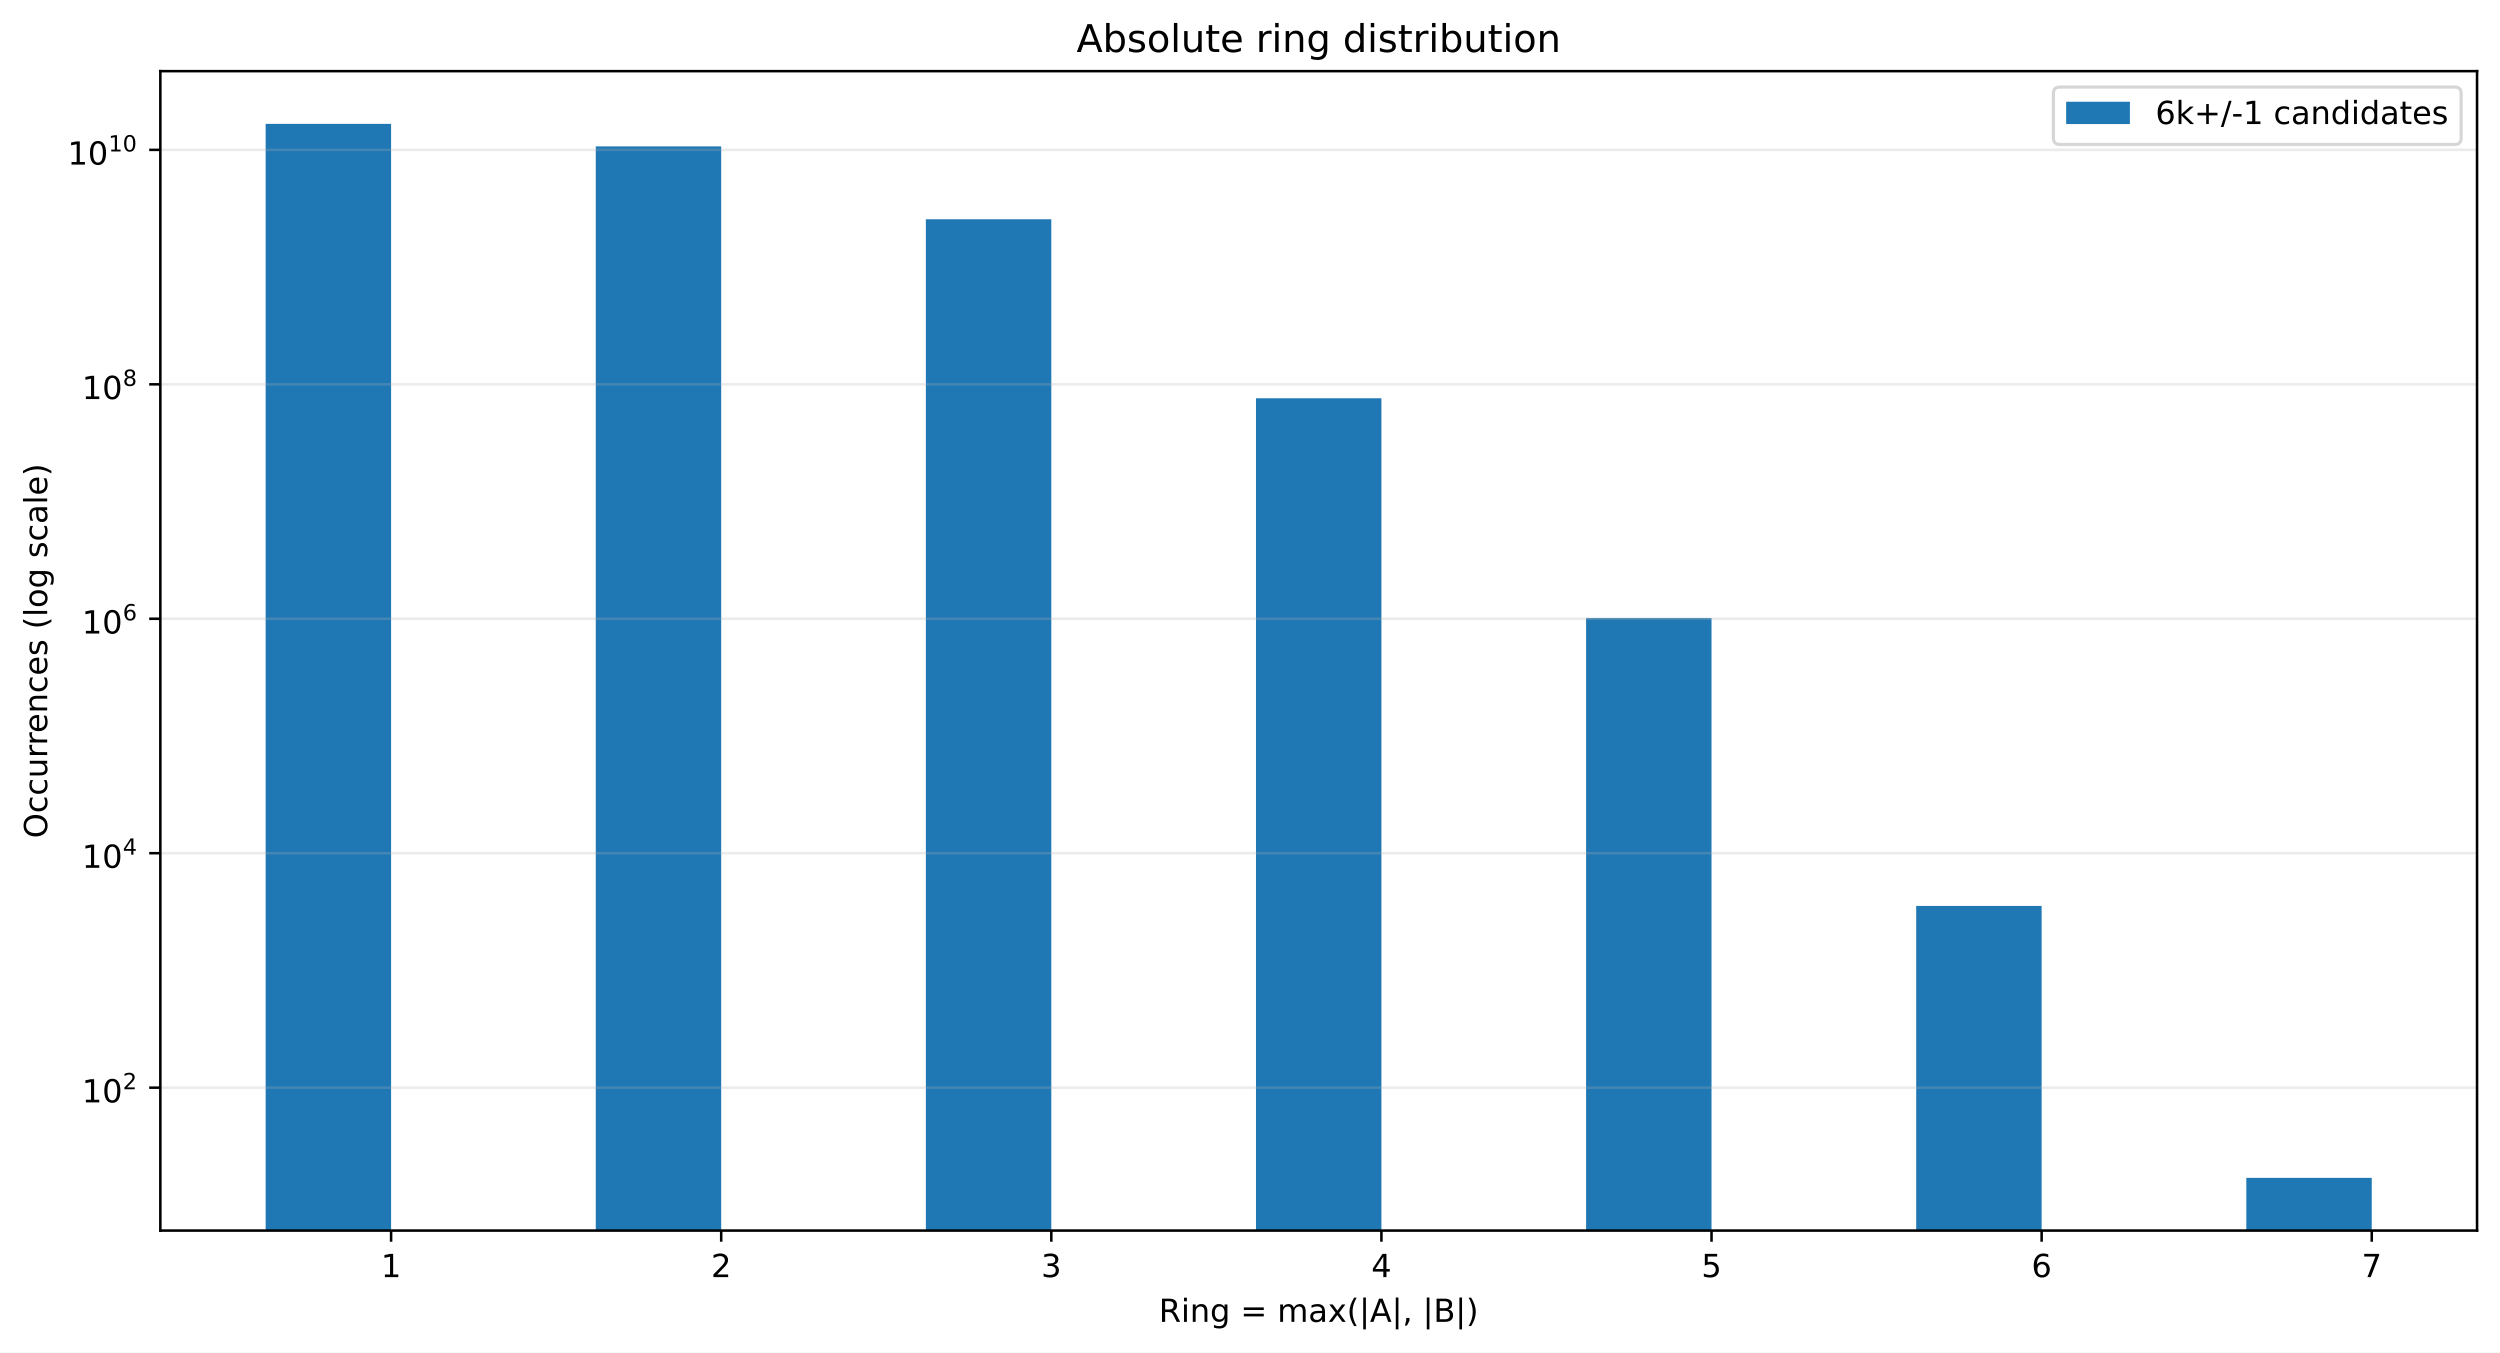
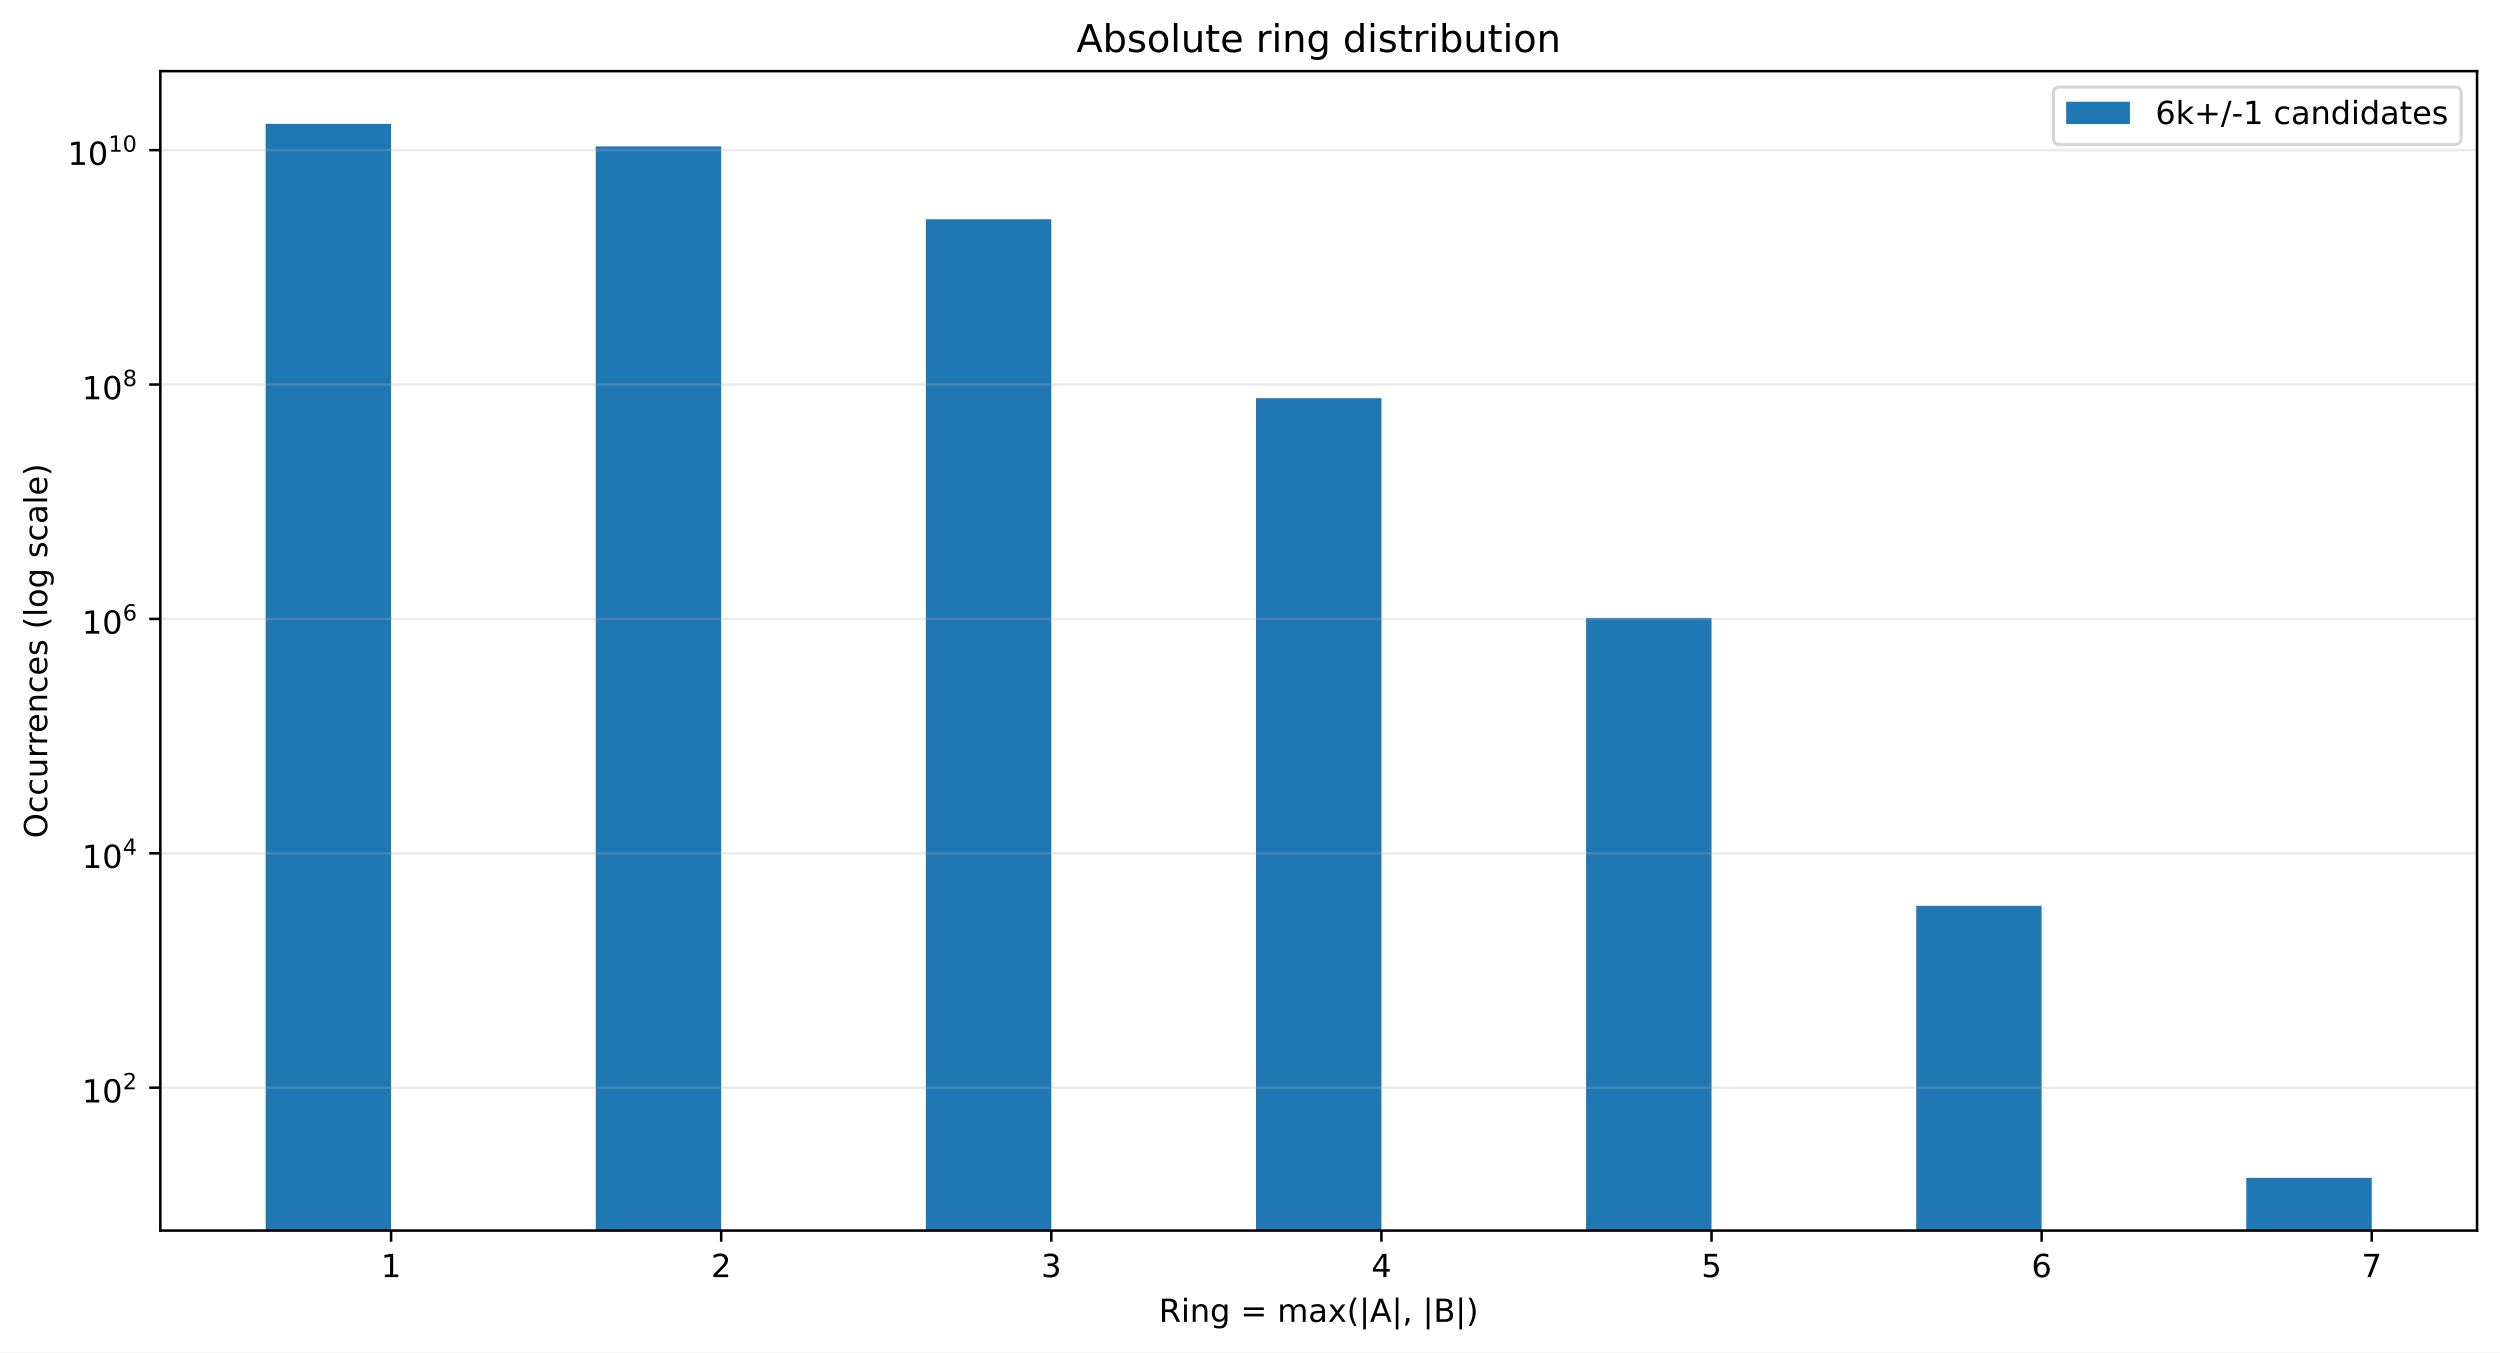
<svg xmlns="http://www.w3.org/2000/svg" xmlns:xlink="http://www.w3.org/1999/xlink" width="784.258pt" height="424.28pt" viewBox="0 0 784.258 424.28" version="1.1">
  <defs>
    <style type="text/css">*{stroke-linejoin: round; stroke-linecap: butt}</style>
  </defs>
  <g id="figure_1">
    <g id="patch_1">
      <path d="M 0 424.28  L 784.258 424.28  L 784.258 0  L 0 0  z " style="fill: #ffffff" />
    </g>
    <g id="axes_1">
      <g id="patch_2">
        <path d="M 50.301 386.036  L 777.058 386.036  L 777.058 22.318  L 50.301 22.318  z " style="fill: #ffffff" />
      </g>
      <g id="patch_3">
-         <path d="M 83.335 37188.342  L 122.687 37188.342  L 122.687 38.851  L 83.335 38.851  z " clip-path="url(#pb974963d86)" style="fill: #1f77b4" />
+         <path d="M 83.335 37179.016  L 122.687 37179.016  L 122.687 38.851  L 83.335 38.851  z " clip-path="url(#p30dd19ed59)" style="fill: #1f77b4" />
      </g>
      <g id="patch_4">
-         <path d="M 186.891 37188.342  L 226.243 37188.342  L 226.243 45.929  L 186.891 45.929  z " clip-path="url(#pb974963d86)" style="fill: #1f77b4" />
+         <path d="M 186.891 37179.016  L 226.243 37179.016  L 226.243 45.927  L 186.891 45.927  z " clip-path="url(#p30dd19ed59)" style="fill: #1f77b4" />
      </g>
      <g id="patch_5">
-         <path d="M 290.448 37188.342  L 329.799 37188.342  L 329.799 68.791  L 290.448 68.791  z " clip-path="url(#pb974963d86)" style="fill: #1f77b4" />
+         <path d="M 290.448 37179.016  L 329.799 37179.016  L 329.799 68.783  L 290.448 68.783  z " clip-path="url(#p30dd19ed59)" style="fill: #1f77b4" />
      </g>
      <g id="patch_6">
-         <path d="M 394.004 37188.342  L 433.355 37188.342  L 433.355 124.928  L 394.004 124.928  z " clip-path="url(#pb974963d86)" style="fill: #1f77b4" />
+         <path d="M 394.004 37179.016  L 433.355 37179.016  L 433.355 124.906  L 394.004 124.906  z " clip-path="url(#p30dd19ed59)" style="fill: #1f77b4" />
      </g>
      <g id="patch_7">
-         <path d="M 497.56 37188.342  L 536.912 37188.342  L 536.912 193.902  L 497.56 193.902  z " clip-path="url(#pb974963d86)" style="fill: #1f77b4" />
+         <path d="M 497.56 37179.016  L 536.912 37179.016  L 536.912 193.861  L 497.56 193.861  z " clip-path="url(#p30dd19ed59)" style="fill: #1f77b4" />
      </g>
      <g id="patch_8">
-         <path d="M 601.116 37188.342  L 640.468 37188.342  L 640.468 284.192  L 601.116 284.192  z " clip-path="url(#pb974963d86)" style="fill: #1f77b4" />
+         <path d="M 601.116 37179.016  L 640.468 37179.016  L 640.468 284.151  L 601.116 284.151  z " clip-path="url(#p30dd19ed59)" style="fill: #1f77b4" />
      </g>
      <g id="patch_9">
-         <path d="M 704.673 37188.342  L 744.024 37188.342  L 744.024 369.503  L 704.673 369.503  z " clip-path="url(#pb974963d86)" style="fill: #1f77b4" />
+         <path d="M 704.673 37179.016  L 744.024 37179.016  L 744.024 369.503  L 704.673 369.503  z " clip-path="url(#p30dd19ed59)" style="fill: #1f77b4" />
      </g>
      <g id="matplotlib.axis_1">
        <g id="xtick_1">
          <g id="line2d_1">
            <defs>
-               <path id="m0946e44cff" d="M 0 0  L 0 3.5  " style="stroke: #000000; stroke-width: 0.8" />
+               <path id="m2ddcce2c73" d="M 0 0  L 0 3.5  " style="stroke: #000000; stroke-width: 0.8" />
            </defs>
            <g>
-               <use xlink:href="#m0946e44cff" x="122.687" y="386.036" style="stroke: #000000; stroke-width: 0.8" />
+               <use xlink:href="#m2ddcce2c73" x="122.687" y="386.036" style="stroke: #000000; stroke-width: 0.8" />
            </g>
          </g>
          <g id="text_1">
            <g transform="translate(119.5053 400.6334) scale(0.1 -0.1)">
              <defs>
                <path id="DejaVuSans-14" d="M 794 531  L 1825 531  L 1825 4091  L 703 3866  L 703 4441  L 1819 4666  L 2450 4666  L 2450 531  L 3481 531  L 3481 0  L 794 0  L 794 531  z " transform="scale(0.015625)" />
              </defs>
              <use xlink:href="#DejaVuSans-14" />
            </g>
          </g>
        </g>
        <g id="xtick_2">
          <g id="line2d_2">
            <g>
-               <use xlink:href="#m0946e44cff" x="226.243" y="386.036" style="stroke: #000000; stroke-width: 0.8" />
+               <use xlink:href="#m2ddcce2c73" x="226.243" y="386.036" style="stroke: #000000; stroke-width: 0.8" />
            </g>
          </g>
          <g id="text_2">
            <g transform="translate(223.0616 400.6334) scale(0.1 -0.1)">
              <defs>
                <path id="DejaVuSans-15" d="M 1228 531  L 3431 531  L 3431 0  L 469 0  L 469 531  Q 828 903 1448 1529  Q 2069 2156 2228 2338  Q 2531 2678 2651 2914  Q 2772 3150 2772 3378  Q 2772 3750 2511 3984  Q 2250 4219 1831 4219  Q 1534 4219 1204 4116  Q 875 4013 500 3803  L 500 4441  Q 881 4594 1212 4672  Q 1544 4750 1819 4750  Q 2544 4750 2975 4387  Q 3406 4025 3406 3419  Q 3406 3131 3298 2873  Q 3191 2616 2906 2266  Q 2828 2175 2409 1742  Q 1991 1309 1228 531  z " transform="scale(0.015625)" />
              </defs>
              <use xlink:href="#DejaVuSans-15" />
            </g>
          </g>
        </g>
        <g id="xtick_3">
          <g id="line2d_3">
            <g>
-               <use xlink:href="#m0946e44cff" x="329.799" y="386.036" style="stroke: #000000; stroke-width: 0.8" />
+               <use xlink:href="#m2ddcce2c73" x="329.799" y="386.036" style="stroke: #000000; stroke-width: 0.8" />
            </g>
          </g>
          <g id="text_3">
            <g transform="translate(326.6178 400.6334) scale(0.1 -0.1)">
              <defs>
                <path id="DejaVuSans-16" d="M 2597 2516  Q 3050 2419 3304 2112  Q 3559 1806 3559 1356  Q 3559 666 3084 287  Q 2609 -91 1734 -91  Q 1441 -91 1130 -33  Q 819 25 488 141  L 488 750  Q 750 597 1062 519  Q 1375 441 1716 441  Q 2309 441 2620 675  Q 2931 909 2931 1356  Q 2931 1769 2642 2001  Q 2353 2234 1838 2234  L 1294 2234  L 1294 2753  L 1863 2753  Q 2328 2753 2575 2939  Q 2822 3125 2822 3475  Q 2822 3834 2567 4026  Q 2313 4219 1838 4219  Q 1578 4219 1281 4162  Q 984 4106 628 3988  L 628 4550  Q 988 4650 1302 4700  Q 1616 4750 1894 4750  Q 2613 4750 3031 4423  Q 3450 4097 3450 3541  Q 3450 3153 3228 2886  Q 3006 2619 2597 2516  z " transform="scale(0.015625)" />
              </defs>
              <use xlink:href="#DejaVuSans-16" />
            </g>
          </g>
        </g>
        <g id="xtick_4">
          <g id="line2d_4">
            <g>
-               <use xlink:href="#m0946e44cff" x="433.355" y="386.036" style="stroke: #000000; stroke-width: 0.8" />
+               <use xlink:href="#m2ddcce2c73" x="433.355" y="386.036" style="stroke: #000000; stroke-width: 0.8" />
            </g>
          </g>
          <g id="text_4">
            <g transform="translate(430.174 400.6334) scale(0.1 -0.1)">
              <defs>
                <path id="DejaVuSans-17" d="M 2419 4116  L 825 1625  L 2419 1625  L 2419 4116  z M 2253 4666  L 3047 4666  L 3047 1625  L 3713 1625  L 3713 1100  L 3047 1100  L 3047 0  L 2419 0  L 2419 1100  L 313 1100  L 313 1709  L 2253 4666  z " transform="scale(0.015625)" />
              </defs>
              <use xlink:href="#DejaVuSans-17" />
            </g>
          </g>
        </g>
        <g id="xtick_5">
          <g id="line2d_5">
            <g>
-               <use xlink:href="#m0946e44cff" x="536.912" y="386.036" style="stroke: #000000; stroke-width: 0.8" />
+               <use xlink:href="#m2ddcce2c73" x="536.912" y="386.036" style="stroke: #000000; stroke-width: 0.8" />
            </g>
          </g>
          <g id="text_5">
            <g transform="translate(533.7303 400.6334) scale(0.1 -0.1)">
              <defs>
                <path id="DejaVuSans-18" d="M 691 4666  L 3169 4666  L 3169 4134  L 1269 4134  L 1269 2991  Q 1406 3038 1543 3061  Q 1681 3084 1819 3084  Q 2600 3084 3056 2656  Q 3513 2228 3513 1497  Q 3513 744 3044 326  Q 2575 -91 1722 -91  Q 1428 -91 1123 -41  Q 819 9 494 109  L 494 744  Q 775 591 1075 516  Q 1375 441 1709 441  Q 2250 441 2565 725  Q 2881 1009 2881 1497  Q 2881 1984 2565 2268  Q 2250 2553 1709 2553  Q 1456 2553 1204 2497  Q 953 2441 691 2322  L 691 4666  z " transform="scale(0.015625)" />
              </defs>
              <use xlink:href="#DejaVuSans-18" />
            </g>
          </g>
        </g>
        <g id="xtick_6">
          <g id="line2d_6">
            <g>
-               <use xlink:href="#m0946e44cff" x="640.468" y="386.036" style="stroke: #000000; stroke-width: 0.8" />
+               <use xlink:href="#m2ddcce2c73" x="640.468" y="386.036" style="stroke: #000000; stroke-width: 0.8" />
            </g>
          </g>
          <g id="text_6">
            <g transform="translate(637.2865 400.6334) scale(0.1 -0.1)">
              <defs>
                <path id="DejaVuSans-19" d="M 2113 2584  Q 1688 2584 1439 2293  Q 1191 2003 1191 1497  Q 1191 994 1439 701  Q 1688 409 2113 409  Q 2538 409 2786 701  Q 3034 994 3034 1497  Q 3034 2003 2786 2293  Q 2538 2584 2113 2584  z M 3366 4563  L 3366 3988  Q 3128 4100 2886 4159  Q 2644 4219 2406 4219  Q 1781 4219 1451 3797  Q 1122 3375 1075 2522  Q 1259 2794 1537 2939  Q 1816 3084 2150 3084  Q 2853 3084 3261 2657  Q 3669 2231 3669 1497  Q 3669 778 3244 343  Q 2819 -91 2113 -91  Q 1303 -91 875 529  Q 447 1150 447 2328  Q 447 3434 972 4092  Q 1497 4750 2381 4750  Q 2619 4750 2861 4703  Q 3103 4656 3366 4563  z " transform="scale(0.015625)" />
              </defs>
              <use xlink:href="#DejaVuSans-19" />
            </g>
          </g>
        </g>
        <g id="xtick_7">
          <g id="line2d_7">
            <g>
-               <use xlink:href="#m0946e44cff" x="744.024" y="386.036" style="stroke: #000000; stroke-width: 0.8" />
+               <use xlink:href="#m2ddcce2c73" x="744.024" y="386.036" style="stroke: #000000; stroke-width: 0.8" />
            </g>
          </g>
          <g id="text_7">
            <g transform="translate(740.8427 400.6334) scale(0.1 -0.1)">
              <defs>
                <path id="DejaVuSans-1a" d="M 525 4666  L 3525 4666  L 3525 4397  L 1831 0  L 1172 0  L 2766 4134  L 525 4134  L 525 4666  z " transform="scale(0.015625)" />
              </defs>
              <use xlink:href="#DejaVuSans-1a" />
            </g>
          </g>
        </g>
        <g id="text_8">
          <g transform="translate(363.5437 414.678) scale(0.1 -0.1)">
            <defs>
              <path id="DejaVuSans-35" d="M 2841 2188  Q 3044 2119 3236 1894  Q 3428 1669 3622 1275  L 4263 0  L 3584 0  L 2988 1197  Q 2756 1666 2539 1819  Q 2322 1972 1947 1972  L 1259 1972  L 1259 0  L 628 0  L 628 4666  L 2053 4666  Q 2853 4666 3247 4331  Q 3641 3997 3641 3322  Q 3641 2881 3436 2590  Q 3231 2300 2841 2188  z M 1259 4147  L 1259 2491  L 2053 2491  Q 2509 2491 2742 2702  Q 2975 2913 2975 3322  Q 2975 3731 2742 3939  Q 2509 4147 2053 4147  L 1259 4147  z " transform="scale(0.015625)" />
              <path id="DejaVuSans-4c" d="M 603 3500  L 1178 3500  L 1178 0  L 603 0  L 603 3500  z M 603 4863  L 1178 4863  L 1178 4134  L 603 4134  L 603 4863  z " transform="scale(0.015625)" />
              <path id="DejaVuSans-51" d="M 3513 2113  L 3513 0  L 2938 0  L 2938 2094  Q 2938 2591 2744 2837  Q 2550 3084 2163 3084  Q 1697 3084 1428 2787  Q 1159 2491 1159 1978  L 1159 0  L 581 0  L 581 3500  L 1159 3500  L 1159 2956  Q 1366 3272 1645 3428  Q 1925 3584 2291 3584  Q 2894 3584 3203 3211  Q 3513 2838 3513 2113  z " transform="scale(0.015625)" />
              <path id="DejaVuSans-4a" d="M 2906 1791  Q 2906 2416 2648 2759  Q 2391 3103 1925 3103  Q 1463 3103 1205 2759  Q 947 2416 947 1791  Q 947 1169 1205 825  Q 1463 481 1925 481  Q 2391 481 2648 825  Q 2906 1169 2906 1791  z M 3481 434  Q 3481 -459 3084 -895  Q 2688 -1331 1869 -1331  Q 1566 -1331 1297 -1286  Q 1028 -1241 775 -1147  L 775 -588  Q 1028 -725 1275 -790  Q 1522 -856 1778 -856  Q 2344 -856 2625 -561  Q 2906 -266 2906 331  L 2906 616  Q 2728 306 2450 153  Q 2172 0 1784 0  Q 1141 0 747 490  Q 353 981 353 1791  Q 353 2603 747 3093  Q 1141 3584 1784 3584  Q 2172 3584 2450 3431  Q 2728 3278 2906 2969  L 2906 3500  L 3481 3500  L 3481 434  z " transform="scale(0.015625)" />
              <path id="DejaVuSans-3" transform="scale(0.015625)" />
              <path id="DejaVuSans-20" d="M 678 2906  L 4684 2906  L 4684 2381  L 678 2381  L 678 2906  z M 678 1631  L 4684 1631  L 4684 1100  L 678 1100  L 678 1631  z " transform="scale(0.015625)" />
              <path id="DejaVuSans-50" d="M 3328 2828  Q 3544 3216 3844 3400  Q 4144 3584 4550 3584  Q 5097 3584 5394 3201  Q 5691 2819 5691 2113  L 5691 0  L 5113 0  L 5113 2094  Q 5113 2597 4934 2840  Q 4756 3084 4391 3084  Q 3944 3084 3684 2787  Q 3425 2491 3425 1978  L 3425 0  L 2847 0  L 2847 2094  Q 2847 2600 2669 2842  Q 2491 3084 2119 3084  Q 1678 3084 1418 2786  Q 1159 2488 1159 1978  L 1159 0  L 581 0  L 581 3500  L 1159 3500  L 1159 2956  Q 1356 3278 1631 3431  Q 1906 3584 2284 3584  Q 2666 3584 2933 3390  Q 3200 3197 3328 2828  z " transform="scale(0.015625)" />
              <path id="DejaVuSans-44" d="M 2194 1759  Q 1497 1759 1228 1600  Q 959 1441 959 1056  Q 959 750 1161 570  Q 1363 391 1709 391  Q 2188 391 2477 730  Q 2766 1069 2766 1631  L 2766 1759  L 2194 1759  z M 3341 1997  L 3341 0  L 2766 0  L 2766 531  Q 2569 213 2275 61  Q 1981 -91 1556 -91  Q 1019 -91 701 211  Q 384 513 384 1019  Q 384 1609 779 1909  Q 1175 2209 1959 2209  L 2766 2209  L 2766 2266  Q 2766 2663 2505 2880  Q 2244 3097 1772 3097  Q 1472 3097 1187 3025  Q 903 2953 641 2809  L 641 3341  Q 956 3463 1253 3523  Q 1550 3584 1831 3584  Q 2591 3584 2966 3190  Q 3341 2797 3341 1997  z " transform="scale(0.015625)" />
              <path id="DejaVuSans-5b" d="M 3513 3500  L 2247 1797  L 3578 0  L 2900 0  L 1881 1375  L 863 0  L 184 0  L 1544 1831  L 300 3500  L 978 3500  L 1906 2253  L 2834 3500  L 3513 3500  z " transform="scale(0.015625)" />
              <path id="DejaVuSans-b" d="M 1984 4856  Q 1566 4138 1362 3434  Q 1159 2731 1159 2009  Q 1159 1288 1364 580  Q 1569 -128 1984 -844  L 1484 -844  Q 1016 -109 783 600  Q 550 1309 550 2009  Q 550 2706 781 3412  Q 1013 4119 1484 4856  L 1984 4856  z " transform="scale(0.015625)" />
              <path id="DejaVuSans-5f" d="M 1344 4891  L 1344 -1509  L 813 -1509  L 813 4891  L 1344 4891  z " transform="scale(0.015625)" />
              <path id="DejaVuSans-24" d="M 2188 4044  L 1331 1722  L 3047 1722  L 2188 4044  z M 1831 4666  L 2547 4666  L 4325 0  L 3669 0  L 3244 1197  L 1141 1197  L 716 0  L 50 0  L 1831 4666  z " transform="scale(0.015625)" />
              <path id="DejaVuSans-f" d="M 750 794  L 1409 794  L 1409 256  L 897 -744  L 494 -744  L 750 256  L 750 794  z " transform="scale(0.015625)" />
              <path id="DejaVuSans-25" d="M 1259 2228  L 1259 519  L 2272 519  Q 2781 519 3026 730  Q 3272 941 3272 1375  Q 3272 1813 3026 2020  Q 2781 2228 2272 2228  L 1259 2228  z M 1259 4147  L 1259 2741  L 2194 2741  Q 2656 2741 2882 2914  Q 3109 3088 3109 3444  Q 3109 3797 2882 3972  Q 2656 4147 2194 4147  L 1259 4147  z M 628 4666  L 2241 4666  Q 2963 4666 3353 4366  Q 3744 4066 3744 3513  Q 3744 3084 3544 2831  Q 3344 2578 2956 2516  Q 3422 2416 3680 2098  Q 3938 1781 3938 1306  Q 3938 681 3513 340  Q 3088 0 2303 0  L 628 0  L 628 4666  z " transform="scale(0.015625)" />
              <path id="DejaVuSans-c" d="M 513 4856  L 1013 4856  Q 1481 4119 1714 3412  Q 1947 2706 1947 2009  Q 1947 1309 1714 600  Q 1481 -109 1013 -844  L 513 -844  Q 928 -128 1133 580  Q 1338 1288 1338 2009  Q 1338 2731 1133 3434  Q 928 4138 513 4856  z " transform="scale(0.015625)" />
            </defs>
            <use xlink:href="#DejaVuSans-35" />
            <use xlink:href="#DejaVuSans-4c" transform="translate(69.48438 0)" />
            <use xlink:href="#DejaVuSans-51" transform="translate(97.26562 0)" />
            <use xlink:href="#DejaVuSans-4a" transform="translate(160.6406 0)" />
            <use xlink:href="#DejaVuSans-3" transform="translate(224.125 0)" />
            <use xlink:href="#DejaVuSans-20" transform="translate(255.9062 0)" />
            <use xlink:href="#DejaVuSans-3" transform="translate(339.7031 0)" />
            <use xlink:href="#DejaVuSans-50" transform="translate(371.4844 0)" />
            <use xlink:href="#DejaVuSans-44" transform="translate(468.8906 0)" />
            <use xlink:href="#DejaVuSans-5b" transform="translate(530.1719 0)" />
            <use xlink:href="#DejaVuSans-b" transform="translate(589.3594 0)" />
            <use xlink:href="#DejaVuSans-5f" transform="translate(628.375 0)" />
            <use xlink:href="#DejaVuSans-24" transform="translate(662.0625 0)" />
            <use xlink:href="#DejaVuSans-5f" transform="translate(730.4688 0)" />
            <use xlink:href="#DejaVuSans-f" transform="translate(764.1562 0)" />
            <use xlink:href="#DejaVuSans-3" transform="translate(795.9375 0)" />
            <use xlink:href="#DejaVuSans-5f" transform="translate(827.7188 0)" />
            <use xlink:href="#DejaVuSans-25" transform="translate(861.4062 0)" />
            <use xlink:href="#DejaVuSans-5f" transform="translate(930.0156 0)" />
            <use xlink:href="#DejaVuSans-c" transform="translate(963.7031 0)" />
          </g>
        </g>
      </g>
      <g id="matplotlib.axis_2">
        <g id="ytick_1">
          <g id="line2d_8">
-             <path d="M 50.301 341.204  L 777.058 341.204  " clip-path="url(#pb974963d86)" style="fill: none; stroke: #b0b0b0; stroke-opacity: 0.25; stroke-width: 0.8; stroke-linecap: square" />
+             <path d="M 50.301 341.211  L 777.058 341.211  " clip-path="url(#p30dd19ed59)" style="fill: none; stroke: #b0b0b0; stroke-opacity: 0.25; stroke-width: 0.8; stroke-linecap: square" />
          </g>
          <g id="line2d_9">
            <defs>
-               <path id="m77a30670a9" d="M 0 0  L -3.5 0  " style="stroke: #000000; stroke-width: 0.8" />
+               <path id="mad14b62187" d="M 0 0  L -3.5 0  " style="stroke: #000000; stroke-width: 0.8" />
            </defs>
            <g>
-               <use xlink:href="#m77a30670a9" x="50.301" y="341.204" style="stroke: #000000; stroke-width: 0.8" />
+               <use xlink:href="#mad14b62187" x="50.301" y="341.211" style="stroke: #000000; stroke-width: 0.8" />
            </g>
          </g>
          <g id="text_9">
-             <g transform="translate(25.70078 345.904) scale(0.1 -0.1)">
+             <g transform="translate(25.70078 345.9112) scale(0.1 -0.1)">
              <defs>
                <path id="DejaVuSans-13" d="M 2034 4250  Q 1547 4250 1301 3770  Q 1056 3291 1056 2328  Q 1056 1369 1301 889  Q 1547 409 2034 409  Q 2525 409 2770 889  Q 3016 1369 3016 2328  Q 3016 3291 2770 3770  Q 2525 4250 2034 4250  z M 2034 4750  Q 2819 4750 3233 4129  Q 3647 3509 3647 2328  Q 3647 1150 3233 529  Q 2819 -91 2034 -91  Q 1250 -91 836 529  Q 422 1150 422 2328  Q 422 3509 836 4129  Q 1250 4750 2034 4750  z " transform="scale(0.015625)" />
              </defs>
              <use xlink:href="#DejaVuSans-14" transform="translate(0 0.746875)" />
              <use xlink:href="#DejaVuSans-13" transform="translate(63.62305 0.746875)" />
              <use xlink:href="#DejaVuSans-15" transform="translate(128.2031 42.04688) scale(0.7)" />
            </g>
          </g>
        </g>
        <g id="ytick_2">
          <g id="line2d_10">
-             <path d="M 50.301 267.657  L 777.058 267.657  " clip-path="url(#pb974963d86)" style="fill: none; stroke: #b0b0b0; stroke-opacity: 0.25; stroke-width: 0.8; stroke-linecap: square" />
+             <path d="M 50.301 267.683  L 777.058 267.683  " clip-path="url(#p30dd19ed59)" style="fill: none; stroke: #b0b0b0; stroke-opacity: 0.25; stroke-width: 0.8; stroke-linecap: square" />
          </g>
          <g id="line2d_11">
            <g>
-               <use xlink:href="#m77a30670a9" x="50.301" y="267.657" style="stroke: #000000; stroke-width: 0.8" />
+               <use xlink:href="#mad14b62187" x="50.301" y="267.683" style="stroke: #000000; stroke-width: 0.8" />
            </g>
          </g>
          <g id="text_10">
-             <g transform="translate(25.70078 272.3068) scale(0.1 -0.1)">
+             <g transform="translate(25.70078 272.3326) scale(0.1 -0.1)">
              <use xlink:href="#DejaVuSans-14" transform="translate(0 0.665625)" />
              <use xlink:href="#DejaVuSans-13" transform="translate(63.62305 0.665625)" />
              <use xlink:href="#DejaVuSans-17" transform="translate(128.2031 41.96563) scale(0.7)" />
            </g>
          </g>
        </g>
        <g id="ytick_3">
          <g id="line2d_12">
-             <path d="M 50.301 194.11  L 777.058 194.11  " clip-path="url(#pb974963d86)" style="fill: none; stroke: #b0b0b0; stroke-opacity: 0.25; stroke-width: 0.8; stroke-linecap: square" />
+             <path d="M 50.301 194.154  L 777.058 194.154  " clip-path="url(#p30dd19ed59)" style="fill: none; stroke: #b0b0b0; stroke-opacity: 0.25; stroke-width: 0.8; stroke-linecap: square" />
          </g>
          <g id="line2d_13">
            <g>
-               <use xlink:href="#m77a30670a9" x="50.301" y="194.11" style="stroke: #000000; stroke-width: 0.8" />
+               <use xlink:href="#mad14b62187" x="50.301" y="194.154" style="stroke: #000000; stroke-width: 0.8" />
            </g>
          </g>
          <g id="text_11">
-             <g transform="translate(25.70078 198.8096) scale(0.1 -0.1)">
+             <g transform="translate(25.70078 198.8541) scale(0.1 -0.1)">
              <use xlink:href="#DejaVuSans-14" transform="translate(0 0.746875)" />
              <use xlink:href="#DejaVuSans-13" transform="translate(63.62305 0.746875)" />
              <use xlink:href="#DejaVuSans-19" transform="translate(128.2031 42.04688) scale(0.7)" />
            </g>
          </g>
        </g>
        <g id="ytick_4">
          <g id="line2d_14">
-             <path d="M 50.301 120.562  L 777.058 120.562  " clip-path="url(#pb974963d86)" style="fill: none; stroke: #b0b0b0; stroke-opacity: 0.25; stroke-width: 0.8; stroke-linecap: square" />
+             <path d="M 50.301 120.626  L 777.058 120.626  " clip-path="url(#p30dd19ed59)" style="fill: none; stroke: #b0b0b0; stroke-opacity: 0.25; stroke-width: 0.8; stroke-linecap: square" />
          </g>
          <g id="line2d_15">
            <g>
-               <use xlink:href="#m77a30670a9" x="50.301" y="120.562" style="stroke: #000000; stroke-width: 0.8" />
+               <use xlink:href="#mad14b62187" x="50.301" y="120.626" style="stroke: #000000; stroke-width: 0.8" />
            </g>
          </g>
          <g id="text_12">
-             <g transform="translate(25.70078 125.2625) scale(0.1 -0.1)">
+             <g transform="translate(25.70078 125.3255) scale(0.1 -0.1)">
              <defs>
                <path id="DejaVuSans-1b" d="M 2034 2216  Q 1584 2216 1326 1975  Q 1069 1734 1069 1313  Q 1069 891 1326 650  Q 1584 409 2034 409  Q 2484 409 2743 651  Q 3003 894 3003 1313  Q 3003 1734 2745 1975  Q 2488 2216 2034 2216  z M 1403 2484  Q 997 2584 770 2862  Q 544 3141 544 3541  Q 544 4100 942 4425  Q 1341 4750 2034 4750  Q 2731 4750 3128 4425  Q 3525 4100 3525 3541  Q 3525 3141 3298 2862  Q 3072 2584 2669 2484  Q 3125 2378 3379 2068  Q 3634 1759 3634 1313  Q 3634 634 3220 271  Q 2806 -91 2034 -91  Q 1263 -91 848 271  Q 434 634 434 1313  Q 434 1759 690 2068  Q 947 2378 1403 2484  z M 1172 3481  Q 1172 3119 1398 2916  Q 1625 2713 2034 2713  Q 2441 2713 2670 2916  Q 2900 3119 2900 3481  Q 2900 3844 2670 4047  Q 2441 4250 2034 4250  Q 1625 4250 1398 4047  Q 1172 3844 1172 3481  z " transform="scale(0.015625)" />
              </defs>
              <use xlink:href="#DejaVuSans-14" transform="translate(0 0.746875)" />
              <use xlink:href="#DejaVuSans-13" transform="translate(63.62305 0.746875)" />
              <use xlink:href="#DejaVuSans-1b" transform="translate(128.2031 42.04688) scale(0.7)" />
            </g>
          </g>
        </g>
        <g id="ytick_5">
          <g id="line2d_16">
-             <path d="M 50.301 47.015  L 777.058 47.015  " clip-path="url(#pb974963d86)" style="fill: none; stroke: #b0b0b0; stroke-opacity: 0.25; stroke-width: 0.8; stroke-linecap: square" />
+             <path d="M 50.301 47.097  L 777.058 47.097  " clip-path="url(#p30dd19ed59)" style="fill: none; stroke: #b0b0b0; stroke-opacity: 0.25; stroke-width: 0.8; stroke-linecap: square" />
          </g>
          <g id="line2d_17">
            <g>
-               <use xlink:href="#m77a30670a9" x="50.301" y="47.015" style="stroke: #000000; stroke-width: 0.8" />
+               <use xlink:href="#mad14b62187" x="50.301" y="47.097" style="stroke: #000000; stroke-width: 0.8" />
            </g>
          </g>
          <g id="text_13">
-             <g transform="translate(21.20078 51.71528) scale(0.1 -0.1)">
+             <g transform="translate(21.20078 51.79696) scale(0.1 -0.1)">
              <use xlink:href="#DejaVuSans-14" transform="translate(0 0.746875)" />
              <use xlink:href="#DejaVuSans-13" transform="translate(63.62305 0.746875)" />
              <use xlink:href="#DejaVuSans-14" transform="translate(128.2031 42.04688) scale(0.7)" />
              <use xlink:href="#DejaVuSans-13" transform="translate(172.7393 42.04688) scale(0.7)" />
            </g>
          </g>
        </g>
        <g id="text_14">
          <g transform="translate(14.79844 262.9551) rotate(-90) scale(0.1 -0.1)">
            <defs>
              <path id="DejaVuSans-32" d="M 2522 4238  Q 1834 4238 1429 3725  Q 1025 3213 1025 2328  Q 1025 1447 1429 934  Q 1834 422 2522 422  Q 3209 422 3611 934  Q 4013 1447 4013 2328  Q 4013 3213 3611 3725  Q 3209 4238 2522 4238  z M 2522 4750  Q 3503 4750 4090 4092  Q 4678 3434 4678 2328  Q 4678 1225 4090 567  Q 3503 -91 2522 -91  Q 1538 -91 948 565  Q 359 1222 359 2328  Q 359 3434 948 4092  Q 1538 4750 2522 4750  z " transform="scale(0.015625)" />
              <path id="DejaVuSans-46" d="M 3122 3366  L 3122 2828  Q 2878 2963 2633 3030  Q 2388 3097 2138 3097  Q 1578 3097 1268 2742  Q 959 2388 959 1747  Q 959 1106 1268 751  Q 1578 397 2138 397  Q 2388 397 2633 464  Q 2878 531 3122 666  L 3122 134  Q 2881 22 2623 -34  Q 2366 -91 2075 -91  Q 1284 -91 818 406  Q 353 903 353 1747  Q 353 2603 823 3093  Q 1294 3584 2113 3584  Q 2378 3584 2631 3529  Q 2884 3475 3122 3366  z " transform="scale(0.015625)" />
              <path id="DejaVuSans-58" d="M 544 1381  L 544 3500  L 1119 3500  L 1119 1403  Q 1119 906 1312 657  Q 1506 409 1894 409  Q 2359 409 2629 706  Q 2900 1003 2900 1516  L 2900 3500  L 3475 3500  L 3475 0  L 2900 0  L 2900 538  Q 2691 219 2414 64  Q 2138 -91 1772 -91  Q 1169 -91 856 284  Q 544 659 544 1381  z M 1991 3584  L 1991 3584  z " transform="scale(0.015625)" />
              <path id="DejaVuSans-55" d="M 2631 2963  Q 2534 3019 2420 3045  Q 2306 3072 2169 3072  Q 1681 3072 1420 2755  Q 1159 2438 1159 1844  L 1159 0  L 581 0  L 581 3500  L 1159 3500  L 1159 2956  Q 1341 3275 1631 3429  Q 1922 3584 2338 3584  Q 2397 3584 2469 3576  Q 2541 3569 2628 3553  L 2631 2963  z " transform="scale(0.015625)" />
              <path id="DejaVuSans-48" d="M 3597 1894  L 3597 1613  L 953 1613  Q 991 1019 1311 708  Q 1631 397 2203 397  Q 2534 397 2845 478  Q 3156 559 3463 722  L 3463 178  Q 3153 47 2828 -22  Q 2503 -91 2169 -91  Q 1331 -91 842 396  Q 353 884 353 1716  Q 353 2575 817 3079  Q 1281 3584 2069 3584  Q 2775 3584 3186 3129  Q 3597 2675 3597 1894  z M 3022 2063  Q 3016 2534 2758 2815  Q 2500 3097 2075 3097  Q 1594 3097 1305 2825  Q 1016 2553 972 2059  L 3022 2063  z " transform="scale(0.015625)" />
              <path id="DejaVuSans-56" d="M 2834 3397  L 2834 2853  Q 2591 2978 2328 3040  Q 2066 3103 1784 3103  Q 1356 3103 1142 2972  Q 928 2841 928 2578  Q 928 2378 1081 2264  Q 1234 2150 1697 2047  L 1894 2003  Q 2506 1872 2764 1633  Q 3022 1394 3022 966  Q 3022 478 2636 193  Q 2250 -91 1575 -91  Q 1294 -91 989 -36  Q 684 19 347 128  L 347 722  Q 666 556 975 473  Q 1284 391 1588 391  Q 1994 391 2212 530  Q 2431 669 2431 922  Q 2431 1156 2273 1281  Q 2116 1406 1581 1522  L 1381 1569  Q 847 1681 609 1914  Q 372 2147 372 2553  Q 372 3047 722 3315  Q 1072 3584 1716 3584  Q 2034 3584 2315 3537  Q 2597 3491 2834 3397  z " transform="scale(0.015625)" />
              <path id="DejaVuSans-4f" d="M 603 4863  L 1178 4863  L 1178 0  L 603 0  L 603 4863  z " transform="scale(0.015625)" />
              <path id="DejaVuSans-52" d="M 1959 3097  Q 1497 3097 1228 2736  Q 959 2375 959 1747  Q 959 1119 1226 758  Q 1494 397 1959 397  Q 2419 397 2687 759  Q 2956 1122 2956 1747  Q 2956 2369 2687 2733  Q 2419 3097 1959 3097  z M 1959 3584  Q 2709 3584 3137 3096  Q 3566 2609 3566 1747  Q 3566 888 3137 398  Q 2709 -91 1959 -91  Q 1206 -91 779 398  Q 353 888 353 1747  Q 353 2609 779 3096  Q 1206 3584 1959 3584  z " transform="scale(0.015625)" />
            </defs>
            <use xlink:href="#DejaVuSans-32" />
            <use xlink:href="#DejaVuSans-46" transform="translate(78.71875 0)" />
            <use xlink:href="#DejaVuSans-46" transform="translate(133.7031 0)" />
            <use xlink:href="#DejaVuSans-58" transform="translate(188.6875 0)" />
            <use xlink:href="#DejaVuSans-55" transform="translate(252.0625 0)" />
            <use xlink:href="#DejaVuSans-55" transform="translate(291.4219 0)" />
            <use xlink:href="#DejaVuSans-48" transform="translate(330.3281 0)" />
            <use xlink:href="#DejaVuSans-51" transform="translate(391.8594 0)" />
            <use xlink:href="#DejaVuSans-46" transform="translate(455.2344 0)" />
            <use xlink:href="#DejaVuSans-48" transform="translate(510.2188 0)" />
            <use xlink:href="#DejaVuSans-56" transform="translate(571.75 0)" />
            <use xlink:href="#DejaVuSans-3" transform="translate(623.8438 0)" />
            <use xlink:href="#DejaVuSans-b" transform="translate(655.625 0)" />
            <use xlink:href="#DejaVuSans-4f" transform="translate(694.6406 0)" />
            <use xlink:href="#DejaVuSans-52" transform="translate(722.4219 0)" />
            <use xlink:href="#DejaVuSans-4a" transform="translate(783.6094 0)" />
            <use xlink:href="#DejaVuSans-3" transform="translate(847.0938 0)" />
            <use xlink:href="#DejaVuSans-56" transform="translate(878.875 0)" />
            <use xlink:href="#DejaVuSans-46" transform="translate(930.9688 0)" />
            <use xlink:href="#DejaVuSans-44" transform="translate(985.9531 0)" />
            <use xlink:href="#DejaVuSans-4f" transform="translate(1047.234 0)" />
            <use xlink:href="#DejaVuSans-48" transform="translate(1075.016 0)" />
            <use xlink:href="#DejaVuSans-c" transform="translate(1136.547 0)" />
          </g>
        </g>
      </g>
      <g id="patch_10">
        <path d="M 50.301 386.036  L 50.301 22.318  " style="fill: none; stroke: #000000; stroke-width: 0.8; stroke-linejoin: miter; stroke-linecap: square" />
      </g>
      <g id="patch_11">
        <path d="M 777.058 386.036  L 777.058 22.318  " style="fill: none; stroke: #000000; stroke-width: 0.8; stroke-linejoin: miter; stroke-linecap: square" />
      </g>
      <g id="patch_12">
        <path d="M 50.301 386.036  L 777.058 386.036  " style="fill: none; stroke: #000000; stroke-width: 0.8; stroke-linejoin: miter; stroke-linecap: square" />
      </g>
      <g id="patch_13">
        <path d="M 50.301 22.318  L 777.058 22.318  " style="fill: none; stroke: #000000; stroke-width: 0.8; stroke-linejoin: miter; stroke-linecap: square" />
      </g>
      <g id="text_15">
        <g transform="translate(337.7055 16.31812) scale(0.12 -0.12)">
          <defs>
            <path id="DejaVuSans-45" d="M 3116 1747  Q 3116 2381 2855 2742  Q 2594 3103 2138 3103  Q 1681 3103 1420 2742  Q 1159 2381 1159 1747  Q 1159 1113 1420 752  Q 1681 391 2138 391  Q 2594 391 2855 752  Q 3116 1113 3116 1747  z M 1159 2969  Q 1341 3281 1617 3432  Q 1894 3584 2278 3584  Q 2916 3584 3314 3078  Q 3713 2572 3713 1747  Q 3713 922 3314 415  Q 2916 -91 2278 -91  Q 1894 -91 1617 61  Q 1341 213 1159 525  L 1159 0  L 581 0  L 581 4863  L 1159 4863  L 1159 2969  z " transform="scale(0.015625)" />
            <path id="DejaVuSans-57" d="M 1172 4494  L 1172 3500  L 2356 3500  L 2356 3053  L 1172 3053  L 1172 1153  Q 1172 725 1289 603  Q 1406 481 1766 481  L 2356 481  L 2356 0  L 1766 0  Q 1100 0 847 248  Q 594 497 594 1153  L 594 3053  L 172 3053  L 172 3500  L 594 3500  L 594 4494  L 1172 4494  z " transform="scale(0.015625)" />
            <path id="DejaVuSans-47" d="M 2906 2969  L 2906 4863  L 3481 4863  L 3481 0  L 2906 0  L 2906 525  Q 2725 213 2448 61  Q 2172 -91 1784 -91  Q 1150 -91 751 415  Q 353 922 353 1747  Q 353 2572 751 3078  Q 1150 3584 1784 3584  Q 2172 3584 2448 3432  Q 2725 3281 2906 2969  z M 947 1747  Q 947 1113 1208 752  Q 1469 391 1925 391  Q 2381 391 2643 752  Q 2906 1113 2906 1747  Q 2906 2381 2643 2742  Q 2381 3103 1925 3103  Q 1469 3103 1208 2742  Q 947 2381 947 1747  z " transform="scale(0.015625)" />
          </defs>
          <use xlink:href="#DejaVuSans-24" />
          <use xlink:href="#DejaVuSans-45" transform="translate(68.40625 0)" />
          <use xlink:href="#DejaVuSans-56" transform="translate(131.8906 0)" />
          <use xlink:href="#DejaVuSans-52" transform="translate(183.9844 0)" />
          <use xlink:href="#DejaVuSans-4f" transform="translate(245.1719 0)" />
          <use xlink:href="#DejaVuSans-58" transform="translate(272.9531 0)" />
          <use xlink:href="#DejaVuSans-57" transform="translate(336.3281 0)" />
          <use xlink:href="#DejaVuSans-48" transform="translate(375.5312 0)" />
          <use xlink:href="#DejaVuSans-3" transform="translate(437.0625 0)" />
          <use xlink:href="#DejaVuSans-55" transform="translate(468.8438 0)" />
          <use xlink:href="#DejaVuSans-4c" transform="translate(509.9531 0)" />
          <use xlink:href="#DejaVuSans-51" transform="translate(537.7344 0)" />
          <use xlink:href="#DejaVuSans-4a" transform="translate(601.1094 0)" />
          <use xlink:href="#DejaVuSans-3" transform="translate(664.5938 0)" />
          <use xlink:href="#DejaVuSans-47" transform="translate(696.375 0)" />
          <use xlink:href="#DejaVuSans-4c" transform="translate(759.8594 0)" />
          <use xlink:href="#DejaVuSans-56" transform="translate(787.6406 0)" />
          <use xlink:href="#DejaVuSans-57" transform="translate(839.7344 0)" />
          <use xlink:href="#DejaVuSans-55" transform="translate(878.9375 0)" />
          <use xlink:href="#DejaVuSans-4c" transform="translate(920.0469 0)" />
          <use xlink:href="#DejaVuSans-45" transform="translate(947.8281 0)" />
          <use xlink:href="#DejaVuSans-58" transform="translate(1011.312 0)" />
          <use xlink:href="#DejaVuSans-57" transform="translate(1074.688 0)" />
          <use xlink:href="#DejaVuSans-4c" transform="translate(1113.891 0)" />
          <use xlink:href="#DejaVuSans-52" transform="translate(1141.672 0)" />
          <use xlink:href="#DejaVuSans-51" transform="translate(1202.859 0)" />
        </g>
      </g>
      <g id="legend_1">
        <g id="patch_14">
          <path d="M 646.158 45.319  L 770.058 45.319  Q 772.058 45.319 772.058 43.319  L 772.058 29.318  Q 772.058 27.318 770.058 27.318  L 646.158 27.318  Q 644.158 27.318 644.158 29.318  L 644.158 43.319  Q 644.158 45.319 646.158 45.319  z " style="fill: #ffffff; opacity: 0.8; stroke: #cccccc; stroke-linejoin: miter" />
        </g>
        <g id="patch_15">
          <path d="M 648.158 38.917  L 668.158 38.917  L 668.158 31.917  L 648.158 31.917  z " style="fill: #1f77b4" />
        </g>
        <g id="text_16">
          <g transform="translate(676.1584 38.91656) scale(0.1 -0.1)">
            <defs>
              <path id="DejaVuSans-4e" d="M 581 4863  L 1159 4863  L 1159 1991  L 2875 3500  L 3609 3500  L 1753 1863  L 3688 0  L 2938 0  L 1159 1709  L 1159 0  L 581 0  L 581 4863  z " transform="scale(0.015625)" />
              <path id="DejaVuSans-e" d="M 2944 4013  L 2944 2272  L 4684 2272  L 4684 1741  L 2944 1741  L 2944 0  L 2419 0  L 2419 1741  L 678 1741  L 678 2272  L 2419 2272  L 2419 4013  L 2944 4013  z " transform="scale(0.015625)" />
              <path id="DejaVuSans-12" d="M 1625 4666  L 2156 4666  L 531 -594  L 0 -594  L 1625 4666  z " transform="scale(0.015625)" />
              <path id="DejaVuSans-10" d="M 313 2009  L 1997 2009  L 1997 1497  L 313 1497  L 313 2009  z " transform="scale(0.015625)" />
            </defs>
            <use xlink:href="#DejaVuSans-19" />
            <use xlink:href="#DejaVuSans-4e" transform="translate(63.625 0)" />
            <use xlink:href="#DejaVuSans-e" transform="translate(121.5312 0)" />
            <use xlink:href="#DejaVuSans-12" transform="translate(205.3281 0)" />
            <use xlink:href="#DejaVuSans-10" transform="translate(239.0156 0)" />
            <use xlink:href="#DejaVuSans-14" transform="translate(275.0938 0)" />
            <use xlink:href="#DejaVuSans-3" transform="translate(338.7188 0)" />
            <use xlink:href="#DejaVuSans-46" transform="translate(370.5 0)" />
            <use xlink:href="#DejaVuSans-44" transform="translate(425.4844 0)" />
            <use xlink:href="#DejaVuSans-51" transform="translate(486.7656 0)" />
            <use xlink:href="#DejaVuSans-47" transform="translate(550.1406 0)" />
            <use xlink:href="#DejaVuSans-4c" transform="translate(613.625 0)" />
            <use xlink:href="#DejaVuSans-47" transform="translate(641.4062 0)" />
            <use xlink:href="#DejaVuSans-44" transform="translate(704.8906 0)" />
            <use xlink:href="#DejaVuSans-57" transform="translate(766.1719 0)" />
            <use xlink:href="#DejaVuSans-48" transform="translate(805.375 0)" />
            <use xlink:href="#DejaVuSans-56" transform="translate(866.9062 0)" />
          </g>
        </g>
      </g>
    </g>
  </g>
  <defs>
-     <clipPath id="pb974963d86">
+     <clipPath id="p30dd19ed59">
      <rect x="50.301" y="22.318" width="726.758" height="363.718" />
    </clipPath>
  </defs>
</svg>
